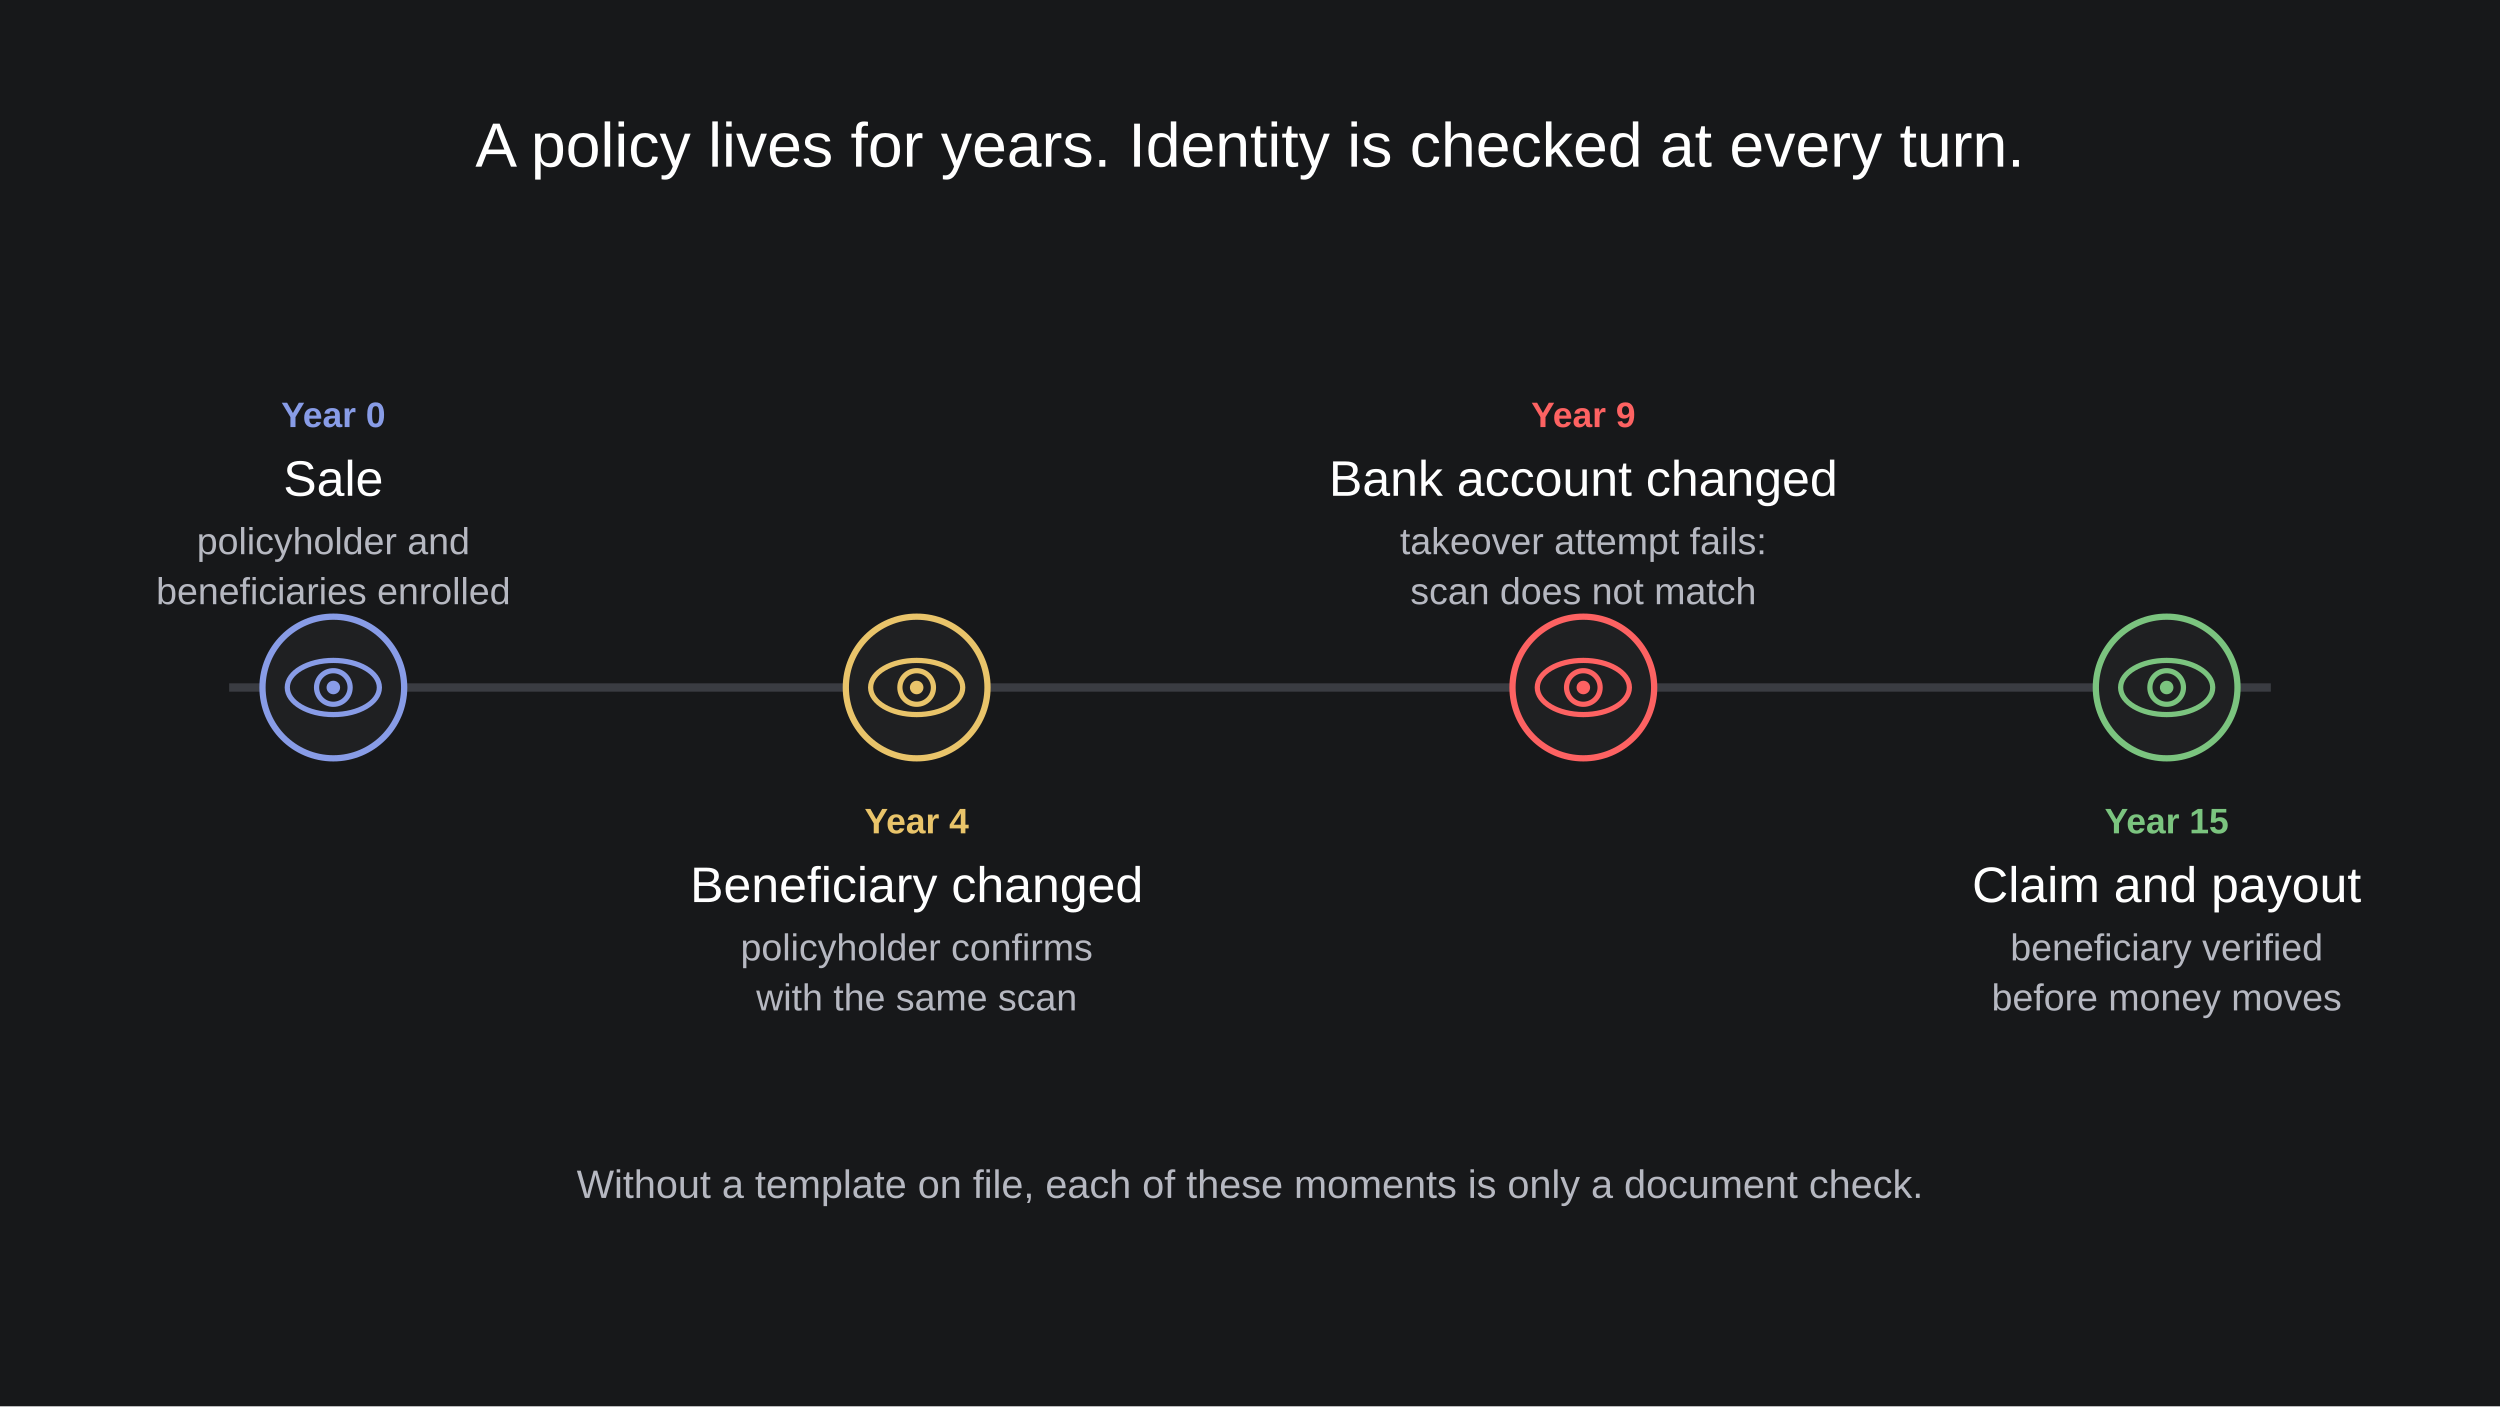
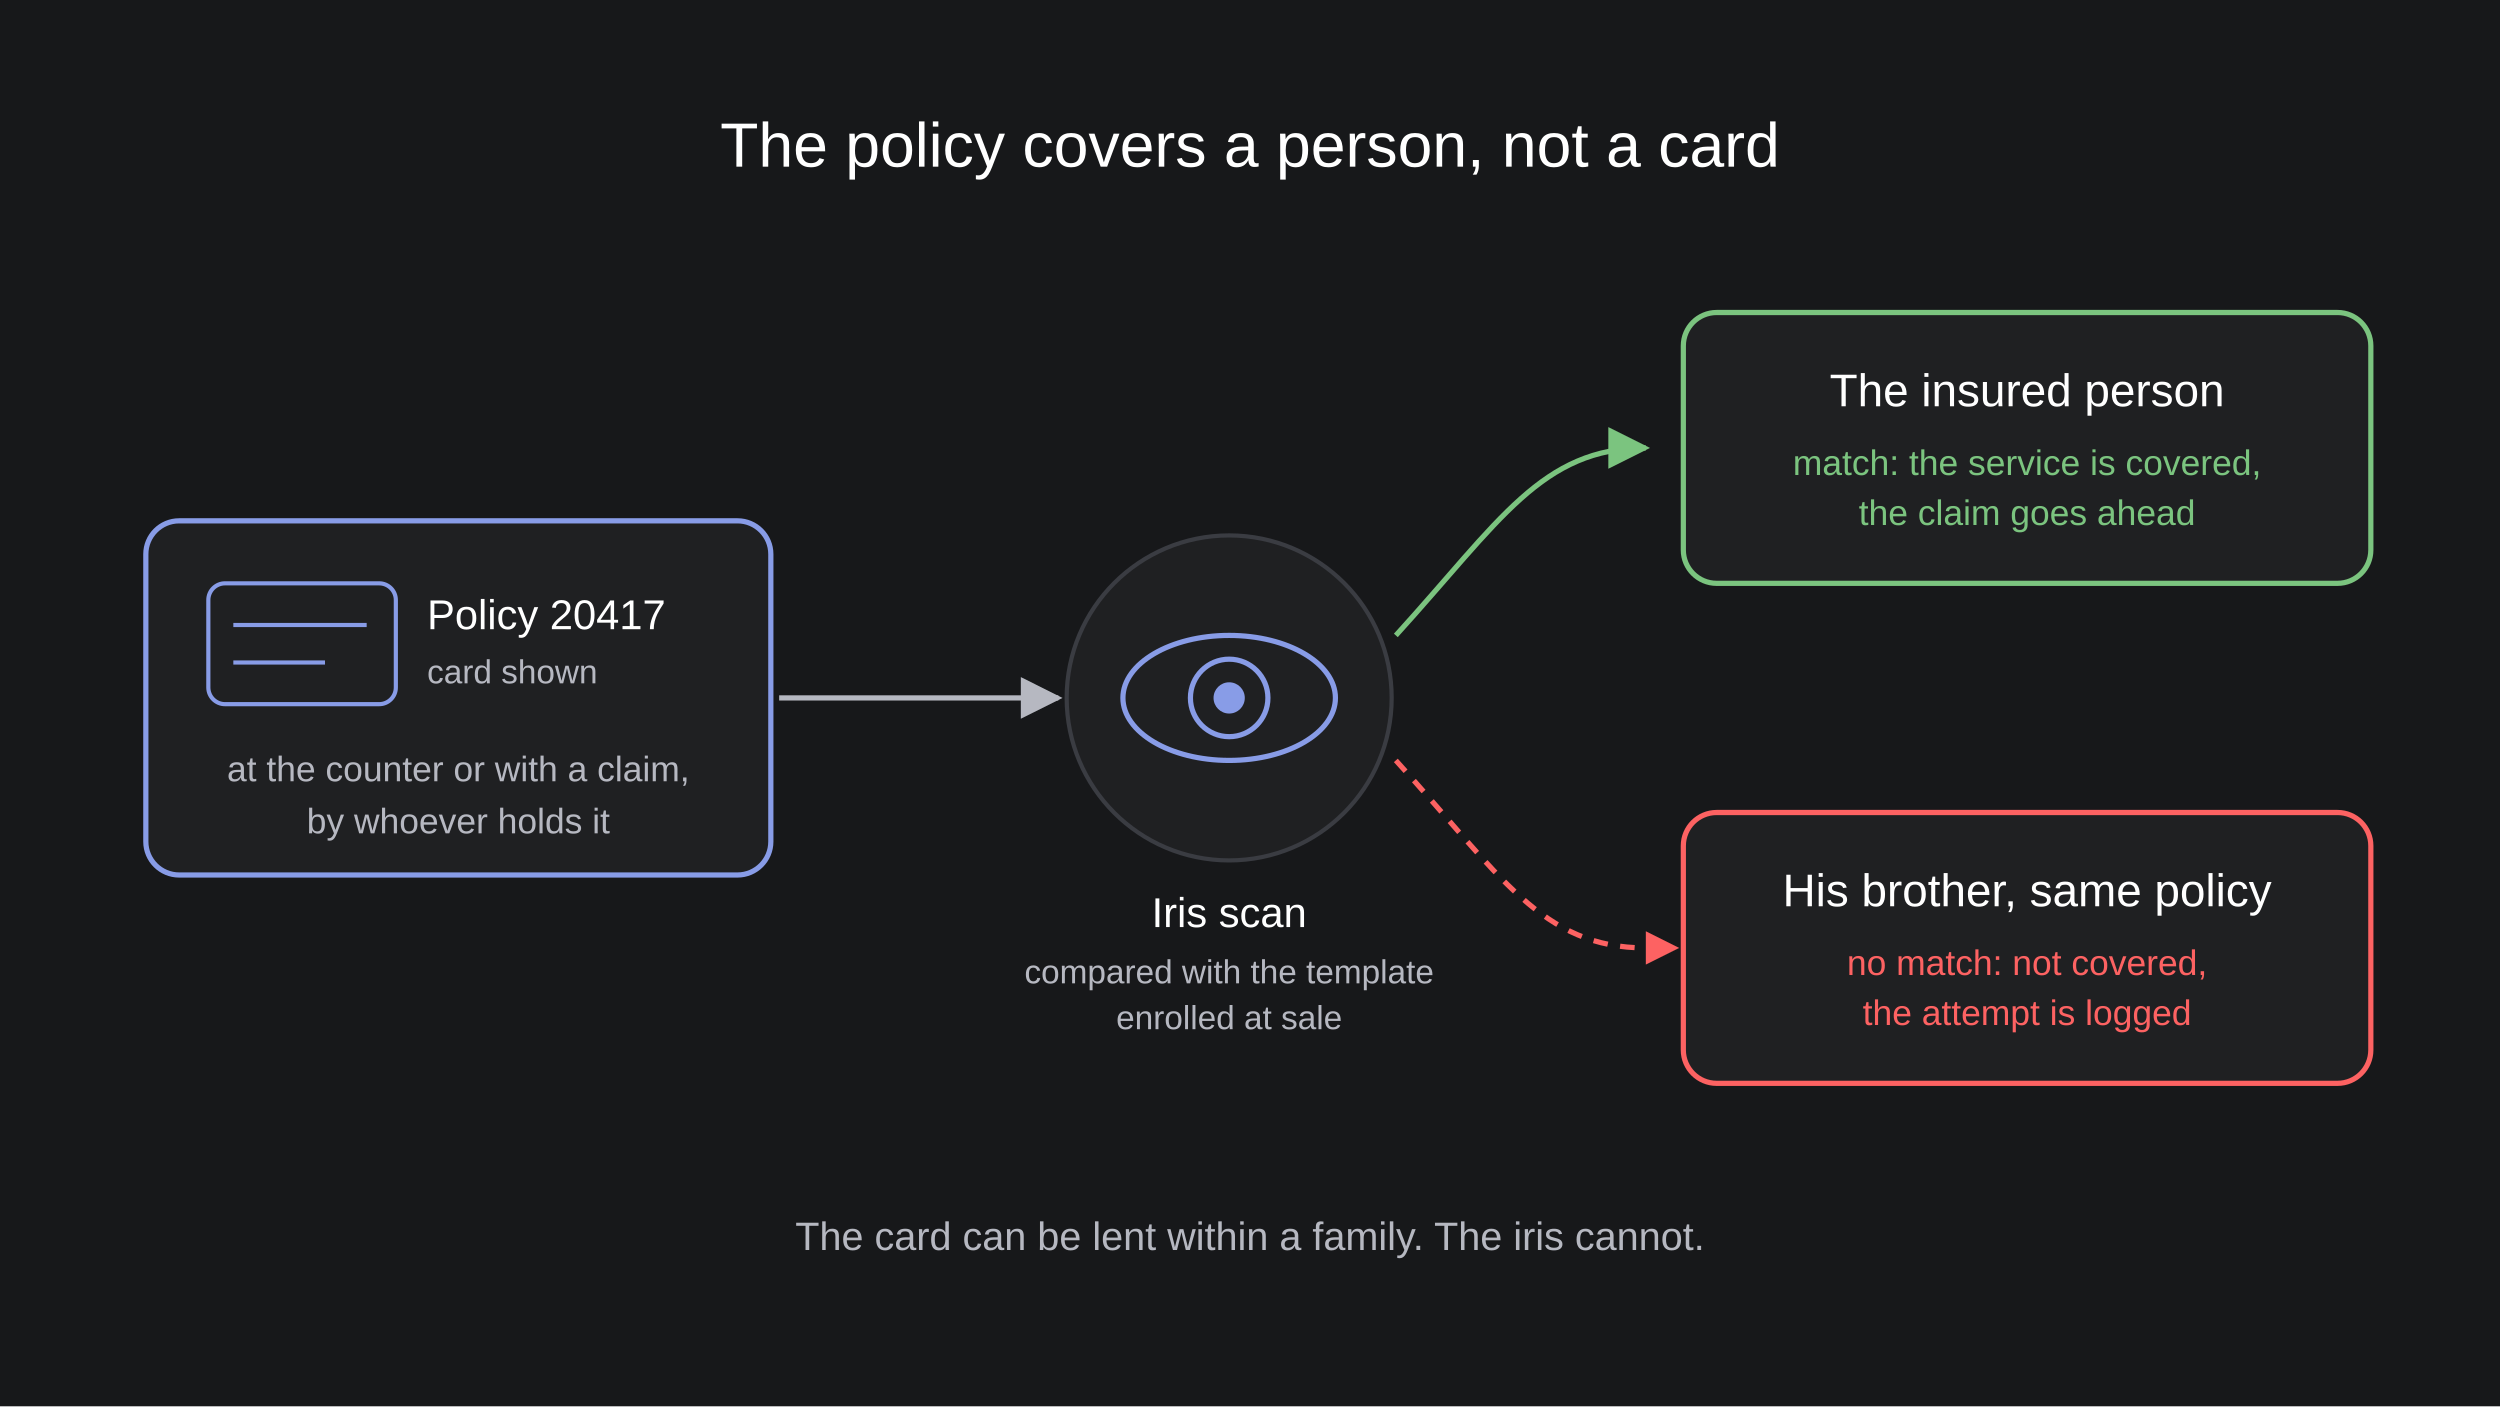
<svg xmlns="http://www.w3.org/2000/svg" viewBox="0 0 1200 675" font-family="Poppins,Arial,sans-serif">
  <rect width="1200" height="675" fill="#17181a" />
  <defs>
    <marker id="a" viewBox="0 0 10 10" refX="9" refY="5" markerWidth="8" markerHeight="8" orient="auto">
      <path d="M0 0L10 5L0 10z" fill="#b6b8c1" />
    </marker>
    <marker id="g" viewBox="0 0 10 10" refX="9" refY="5" markerWidth="8" markerHeight="8" orient="auto">
      <path d="M0 0L10 5L0 10z" fill="#7bc47f" />
    </marker>
  </defs>
-   <text x="600" y="80" fill="#fff" font-size="30" font-weight="500" text-anchor="middle">A policy lives for years. Identity is checked at every turn.</text>
-   <line x1="110" y1="330" x2="1090" y2="330" stroke="#3a3c42" stroke-width="4" />
-   <circle cx="160" cy="330" r="34" fill="#1f2022" stroke="#889ce7" stroke-width="3" />
-   <ellipse cx="160" cy="330" rx="22.1" ry="13" fill="none" stroke="#889ce7" stroke-width="2.5" />
-   <circle cx="160" cy="330" r="8.06" fill="none" stroke="#889ce7" stroke-width="2.5" />
-   <circle cx="160" cy="330" r="3.25" fill="#889ce7" />
-   <text x="160" y="205" fill="#889ce7" font-size="17" font-weight="600" text-anchor="middle">Year 0</text>
-   <text x="160" y="238" fill="#fff" font-size="24" font-weight="500" text-anchor="middle">Sale</text>
-   <text x="160" y="266" fill="#b6b8c1" font-size="18" font-weight="400" text-anchor="middle">policyholder and</text>
-   <text x="160" y="290" fill="#b6b8c1" font-size="18" font-weight="400" text-anchor="middle">beneficiaries enrolled</text>
-   <circle cx="440" cy="330" r="34" fill="#1f2022" stroke="#e9c46a" stroke-width="3" />
-   <ellipse cx="440" cy="330" rx="22.1" ry="13" fill="none" stroke="#e9c46a" stroke-width="2.5" />
-   <circle cx="440" cy="330" r="8.06" fill="none" stroke="#e9c46a" stroke-width="2.5" />
-   <circle cx="440" cy="330" r="3.25" fill="#e9c46a" />
-   <text x="440" y="400" fill="#e9c46a" font-size="17" font-weight="600" text-anchor="middle">Year 4</text>
-   <text x="440" y="433" fill="#fff" font-size="24" font-weight="500" text-anchor="middle">Beneficiary changed</text>
-   <text x="440" y="461" fill="#b6b8c1" font-size="18" font-weight="400" text-anchor="middle">policyholder confirms</text>
-   <text x="440" y="485" fill="#b6b8c1" font-size="18" font-weight="400" text-anchor="middle">with the same scan</text>
-   <circle cx="760" cy="330" r="34" fill="#1f2022" stroke="#fd6262" stroke-width="3" />
-   <ellipse cx="760" cy="330" rx="22.1" ry="13" fill="none" stroke="#fd6262" stroke-width="2.5" />
-   <circle cx="760" cy="330" r="8.06" fill="none" stroke="#fd6262" stroke-width="2.5" />
-   <circle cx="760" cy="330" r="3.25" fill="#fd6262" />
-   <text x="760" y="205" fill="#fd6262" font-size="17" font-weight="600" text-anchor="middle">Year 9</text>
-   <text x="760" y="238" fill="#fff" font-size="24" font-weight="500" text-anchor="middle">Bank account changed</text>
-   <text x="760" y="266" fill="#b6b8c1" font-size="18" font-weight="400" text-anchor="middle">takeover attempt fails:</text>
-   <text x="760" y="290" fill="#b6b8c1" font-size="18" font-weight="400" text-anchor="middle">scan does not match</text>
-   <circle cx="1040" cy="330" r="34" fill="#1f2022" stroke="#7bc47f" stroke-width="3" />
-   <ellipse cx="1040" cy="330" rx="22.1" ry="13" fill="none" stroke="#7bc47f" stroke-width="2.5" />
-   <circle cx="1040" cy="330" r="8.06" fill="none" stroke="#7bc47f" stroke-width="2.5" />
-   <circle cx="1040" cy="330" r="3.25" fill="#7bc47f" />
-   <text x="1040" y="400" fill="#7bc47f" font-size="17" font-weight="600" text-anchor="middle">Year 15</text>
-   <text x="1040" y="433" fill="#fff" font-size="24" font-weight="500" text-anchor="middle">Claim and payout</text>
-   <text x="1040" y="461" fill="#b6b8c1" font-size="18" font-weight="400" text-anchor="middle">beneficiary verified</text>
-   <text x="1040" y="485" fill="#b6b8c1" font-size="18" font-weight="400" text-anchor="middle">before money moves</text>
-   <text x="600" y="575" fill="#b6b8c1" font-size="19" font-weight="400" text-anchor="middle">Without a template on file, each of these moments is only a document check.</text>
+   <text x="600" y="80" fill="#fff" font-size="30" font-weight="500" text-anchor="middle">The policy covers a person, not a card</text>
+   <rect x="70" y="250" width="300" height="170" rx="16" fill="#1f2022" stroke="#889ce7" stroke-width="2.5" />
+   <rect x="100" y="280" width="90" height="58" rx="8" fill="none" stroke="#889ce7" stroke-width="2" />
+   <line x1="112" y1="300" x2="176" y2="300" stroke="#889ce7" stroke-width="2" />
+   <line x1="112" y1="318" x2="156" y2="318" stroke="#889ce7" stroke-width="2" />
+   <text x="205" y="302" fill="#fff" font-size="20" font-weight="500" text-anchor="start">Policy 20417</text>
+   <text x="205" y="328" fill="#b6b8c1" font-size="16" font-weight="400" text-anchor="start">card shown</text>
+   <text x="220" y="375" fill="#b6b8c1" font-size="17" font-weight="400" text-anchor="middle">at the counter or with a claim,</text>
+   <text x="220" y="400" fill="#b6b8c1" font-size="17" font-weight="400" text-anchor="middle">by whoever holds it</text>
+   <line x1="374" y1="335" x2="508" y2="335" stroke="#b6b8c1" stroke-width="2.5" marker-end="url(#a)" />
+   <circle cx="590" cy="335" r="78" fill="#1f2022" stroke="#3a3c42" stroke-width="2" />
+   <ellipse cx="590" cy="335" rx="51.0" ry="30" fill="none" stroke="#889ce7" stroke-width="2.5" />
+   <circle cx="590" cy="335" r="18.6" fill="none" stroke="#889ce7" stroke-width="2.5" />
+   <circle cx="590" cy="335" r="7.5" fill="#889ce7" />
+   <text x="590" y="445" fill="#fff" font-size="20" font-weight="500" text-anchor="middle">Iris scan</text>
+   <text x="590" y="472" fill="#b6b8c1" font-size="16" font-weight="400" text-anchor="middle">compared with the template</text>
+   <text x="590" y="494" fill="#b6b8c1" font-size="16" font-weight="400" text-anchor="middle">enrolled at sale</text>
+   <path d="M670 305 C 720 250, 740 215, 790 215" fill="none" stroke="#7bc47f" stroke-width="2.5" marker-end="url(#g)" />
+   <path d="M670 365 C 720 420, 740 455, 790 455" fill="none" stroke="#fd6262" stroke-width="2.5" stroke-dasharray="7 6" />
+   <polygon points="790,447 806,455 790,463" fill="#fd6262" />
+   <rect x="808" y="150" width="330" height="130" rx="16" fill="#1f2022" stroke="#7bc47f" stroke-width="2.5" />
+   <text x="973" y="195" fill="#fff" font-size="22" font-weight="500" text-anchor="middle">The insured person</text>
+   <text x="973" y="228" fill="#7bc47f" font-size="17" font-weight="400" text-anchor="middle">match: the service is covered,</text>
+   <text x="973" y="252" fill="#7bc47f" font-size="17" font-weight="400" text-anchor="middle">the claim goes ahead</text>
+   <rect x="808" y="390" width="330" height="130" rx="16" fill="#1f2022" stroke="#fd6262" stroke-width="2.5" />
+   <text x="973" y="435" fill="#fff" font-size="22" font-weight="500" text-anchor="middle">His brother, same policy</text>
+   <text x="973" y="468" fill="#fd6262" font-size="17" font-weight="400" text-anchor="middle">no match: not covered,</text>
+   <text x="973" y="492" fill="#fd6262" font-size="17" font-weight="400" text-anchor="middle">the attempt is logged</text>
+   <text x="600" y="600" fill="#b6b8c1" font-size="19" font-weight="400" text-anchor="middle">The card can be lent within a family. The iris cannot.</text>
</svg>
